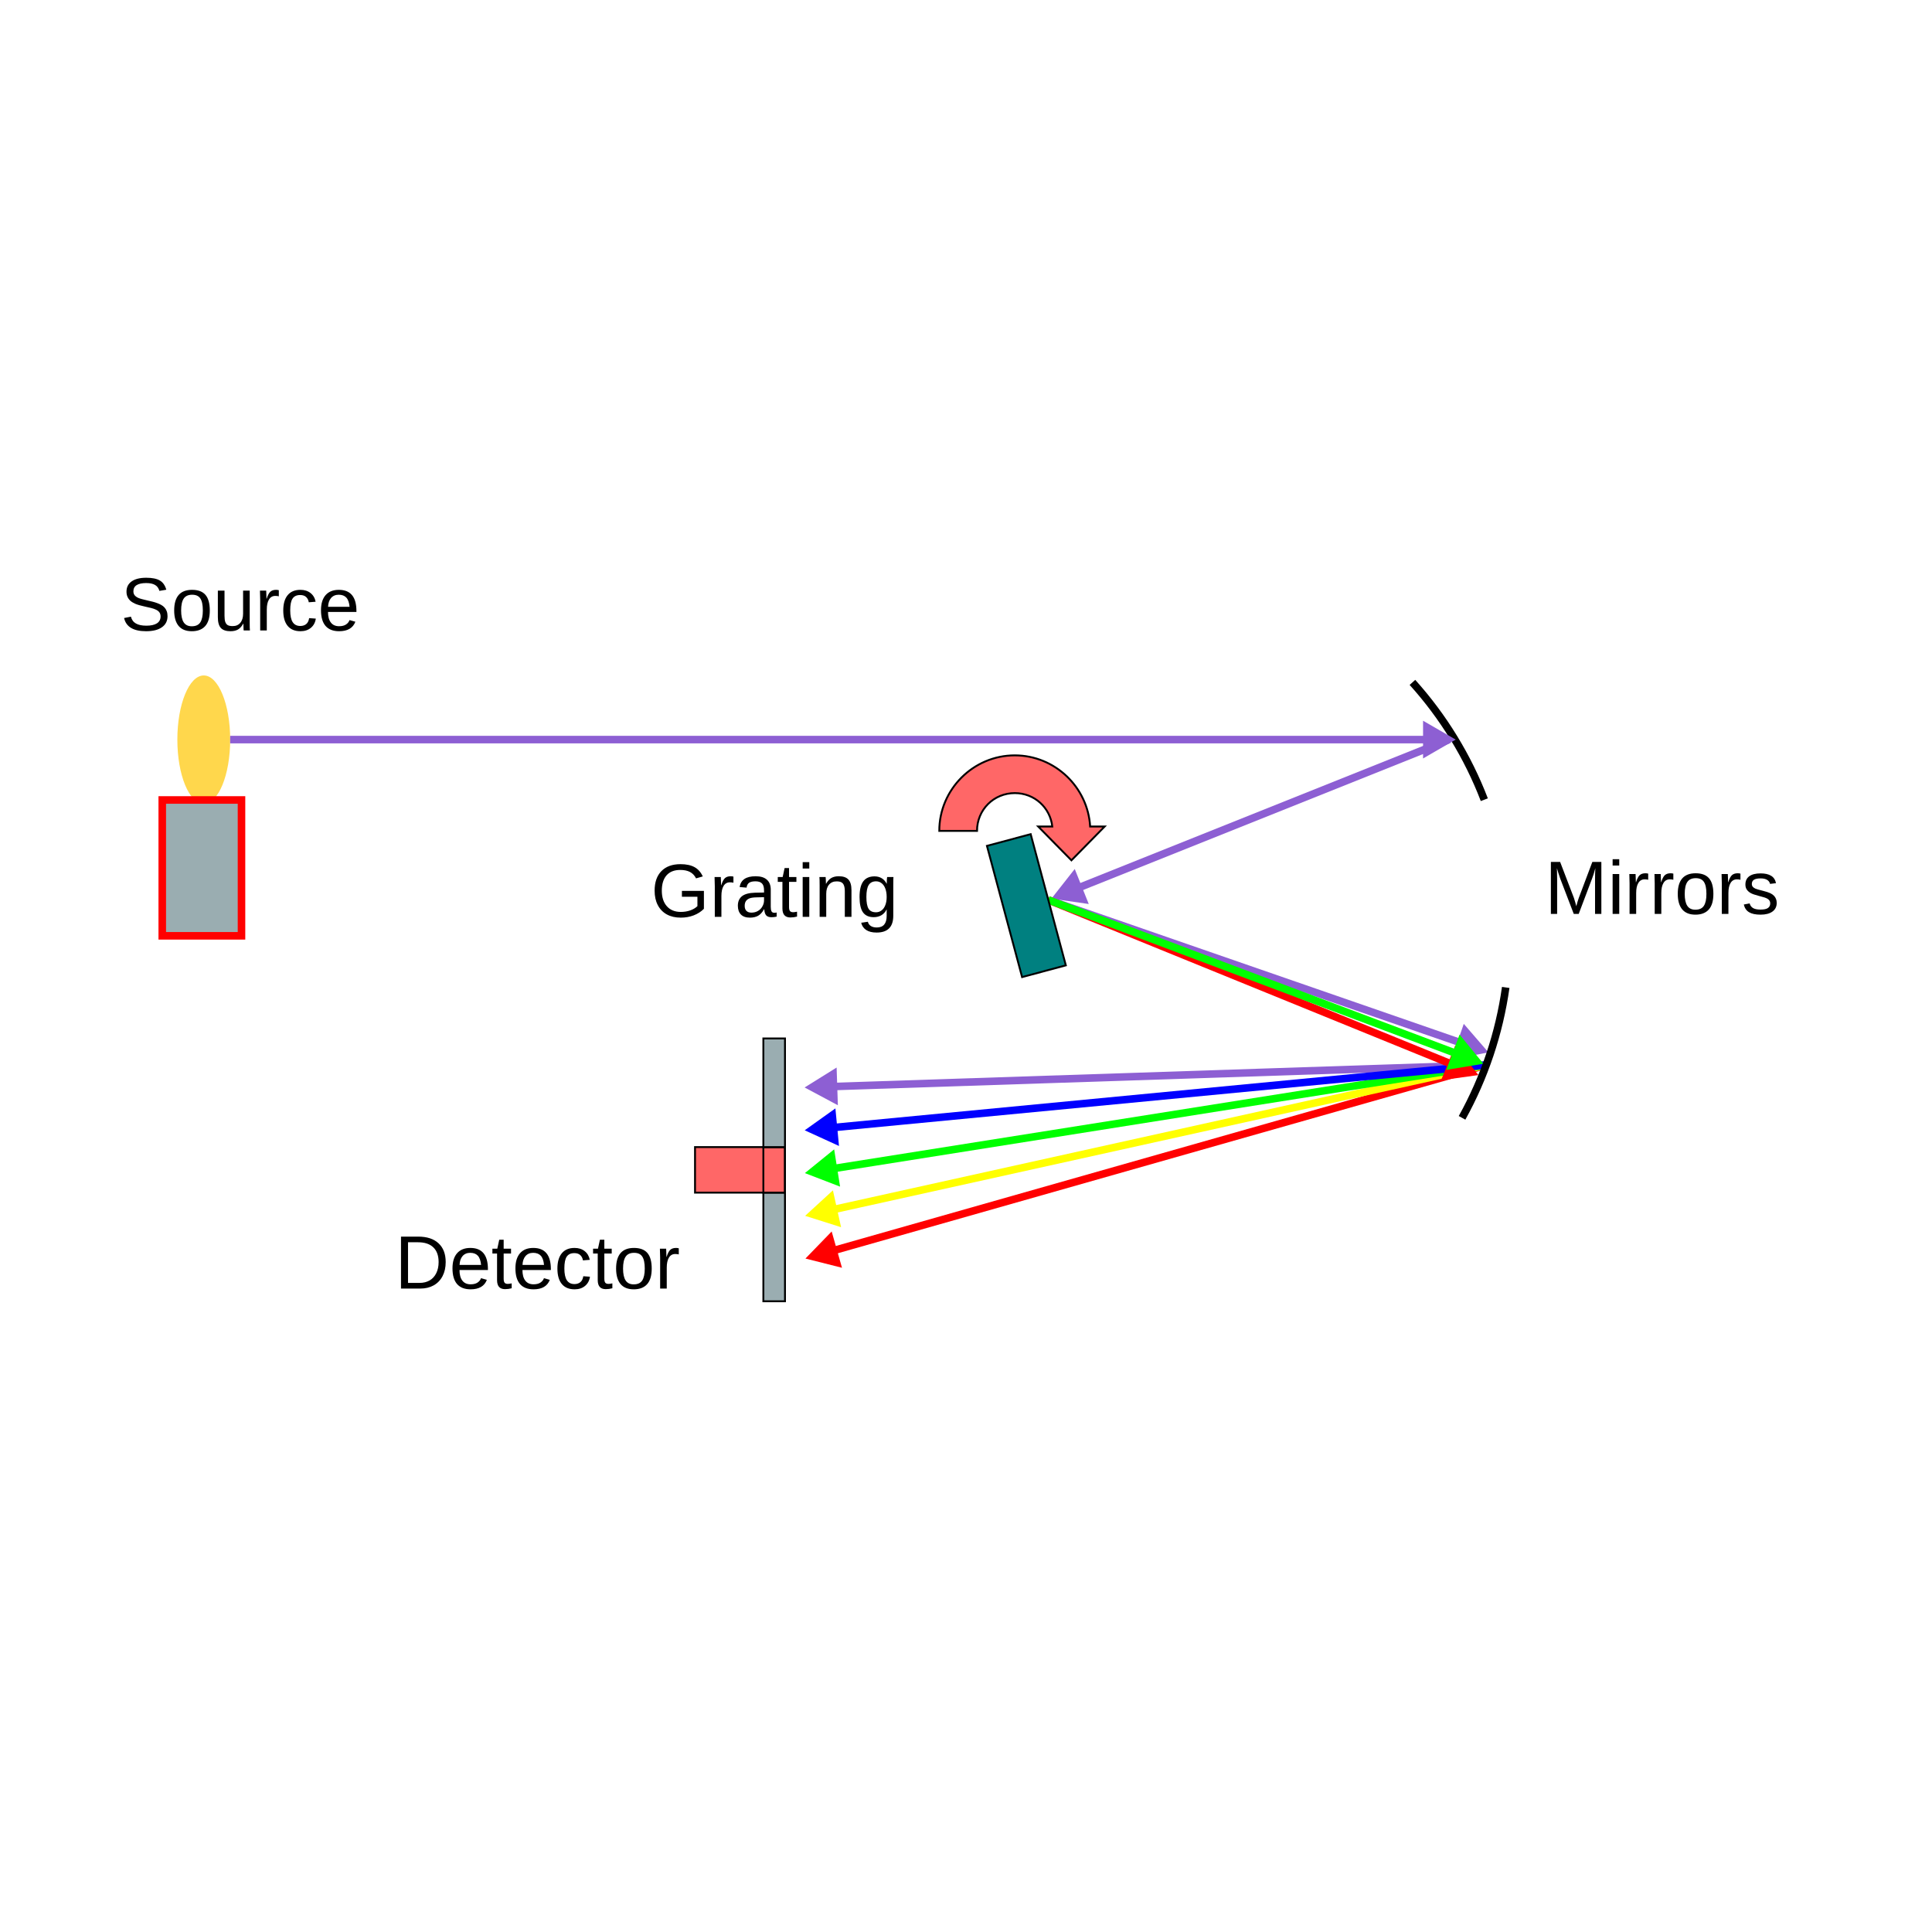
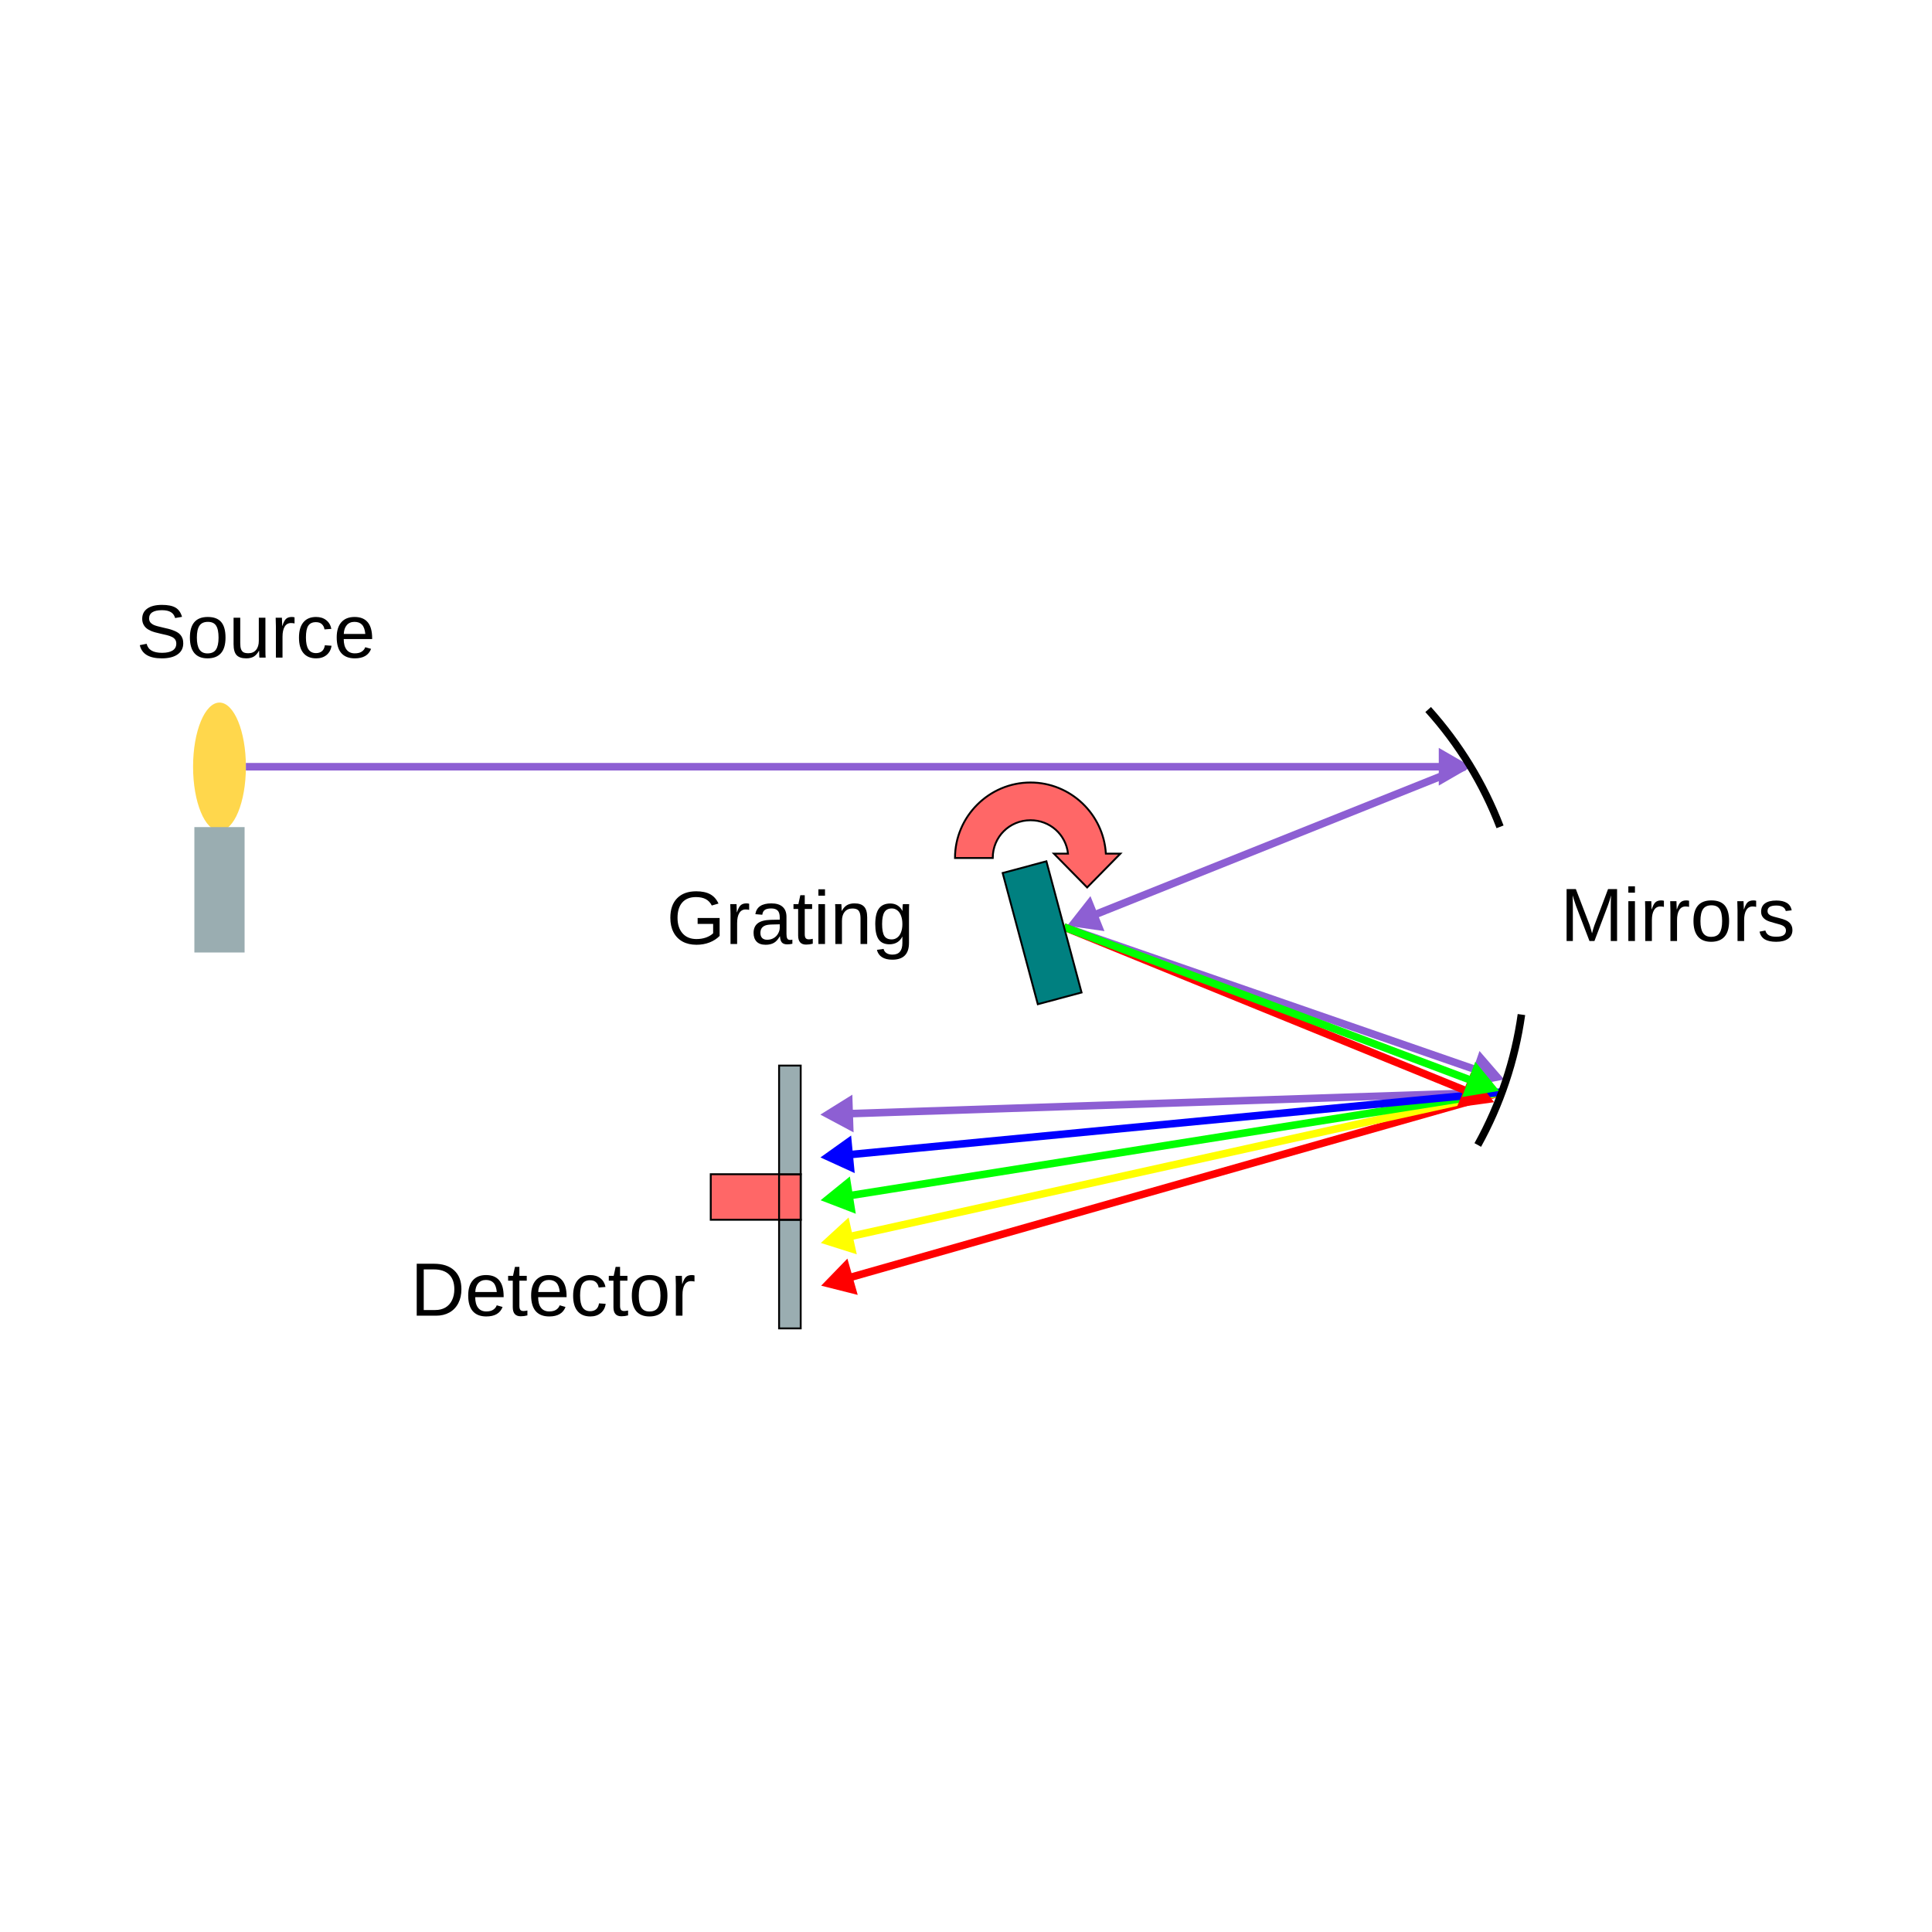
- <svg xmlns="http://www.w3.org/2000/svg" xmlns:xlink="http://www.w3.org/1999/xlink" viewBox="0 0 512 512" version="1.1" width="512" height="512">
+ <svg xmlns="http://www.w3.org/2000/svg" xmlns:xlink="http://www.w3.org/1999/xlink" viewBox="0 0 512 512">
  <defs>
    <path id="marker" transform="scale(.5)" d="m5.77 0-8.65 5v-10l8.65 5z" />
    <marker id="marker1" overflow="visible" orient="auto">
      <use xlink:href="#marker" fill="#f00" />
    </marker>
    <marker id="marker2" overflow="visible" orient="auto">
      <use xlink:href="#marker" fill="#0f0" />
    </marker>
    <marker id="marker3" overflow="visible" orient="auto">
      <use xlink:href="#marker" fill="#00f" />
    </marker>
    <marker id="marker4" overflow="visible" orient="auto">
      <use xlink:href="#marker" fill="#ff0" />
    </marker>
    <marker id="marker5" overflow="visible" orient="auto">
      <use xlink:href="#marker" fill="#8d5fd3" />
    </marker>
  </defs>
-   <g stroke-width="2">
-     <path fill="#ff6767" stroke="#000" stroke-width=".5" d="m184.19 303.99h23.84v12.07h-23.84z" style="font-variation-settings:normal" />
+   <g stroke-width="2" transform="translate(4.1655,7.1903)">
    <ellipse fill="#ffd74c" cx="54" cy="196" rx="7" ry="17" />
-     <rect width="21" height="36" fill="#9aadb1" stroke="#f00" stroke-dashoffset="1.47" x="43" y="212" />
-     <path fill="none" stroke="#000" stroke-dashoffset="1.47" d="m374.31 180.84a100 100 0 0 1 19.05 31.09" />
-     <path fill="#8d5fd3" stroke="#8d5fd3" d="M 393.98,282.22 219,288" marker-end="url(#marker5)" />
-     <path fill="#8d5fd3" stroke="#8d5fd3" d="M 277.79,238.48 389,277" marker-end="url(#marker5)" />
-     <path fill="#8d5fd3" stroke="#8d5fd3" d="m384 196-100 40" marker-end="url(#marker5)" />
-     <path fill="#8d5fd3" stroke="#8d5fd3" d="m60.994 196h319.01" marker-end="url(#marker5)" />
-     <path fill="#f00" stroke="#f00" d="M 393.98,282.22 219,331.95" marker-end="url(#marker1)" />
-     <path fill="#ff0" stroke="#ff0" d="M 393.98,282.22 219,320.96" marker-end="url(#marker4)" />
-     <path fill="#0f0" stroke="#0f0" d="M 393.98,282.22 219,309.98" marker-end="url(#marker2)" style="font-variation-settings:normal" />
-     <path fill="#00f" stroke="#00f" d="M 393.98,282.22 219,298.99" marker-end="url(#marker3)" />
-     <path fill="#f00" stroke="#f00" d="m277.79 238.48 108.66 44.25" marker-end="url(#marker1)" />
-     <path fill="#0f0" stroke="#0f0" stroke-width="2px" d="m277.79 238.48 109.94 41.39" marker-end="url(#marker2)" />
-     <text fill="#000" x="104.63" y="341.48" font-family="Arial" font-size="20" style="line-height:1.25" xml:space="preserve">Detector</text>
-     <text fill="#000" x="172.48" y="242.98" font-family="Arial" font-size="20" style="line-height:1.25" xml:space="preserve">Grating</text>
-     <text fill="#000" x="31.975" y="167.08" font-family="Arial" font-size="20" style="line-height:1.25" xml:space="preserve">Source</text>
-     <text fill="#000" x="409.36" y="242.19" font-family="Arial" font-size="20" style="line-height:1.25" xml:space="preserve">Mirrors</text>
+     <rect width="13.309" height="33.231" fill="#9aadb1" x="47.346" y="212" />
+     <path stroke="#8d5fd3" d="M 393.98,282.22 219,288" marker-end="url(#marker5)" />
+     <path stroke="#8d5fd3" d="M 277.79,238.48 389,277" marker-end="url(#marker5)" />
+     <path stroke="#8d5fd3" d="m384 196-100 40" marker-end="url(#marker5)" />
+     <path stroke="#8d5fd3" d="m60.994 196h319.01" marker-end="url(#marker5)" />
+     <path stroke="#f00" d="M 393.98,282.22 219,331.95" marker-end="url(#marker1)" />
+     <path stroke="#ff0" d="M 393.98,282.22 219,320.96" marker-end="url(#marker4)" />
+     <path stroke="#0f0" d="M 393.98,282.22 219,309.98" marker-end="url(#marker2)" />
+     <path stroke="#00f" d="M 393.98,282.22 219,298.99" marker-end="url(#marker3)" />
+     <path stroke="#f00" d="m277.79 238.48 108.66 44.25" marker-end="url(#marker1)" />
+     <path stroke="#0f0" d="m277.79 238.48 109.94 41.39" marker-end="url(#marker2)" />
+     <text fill="#000" x="104.63" y="341.48" font-family="Arial" font-size="20">Detector</text>
+     <text fill="#000" x="172.48" y="242.98" font-family="Arial" font-size="20">Grating</text>
+     <text fill="#000" x="31.975" y="167.08" font-family="Arial" font-size="20">Source</text>
+     <text fill="#000" x="409.36" y="242.19" font-family="Arial" font-size="20">Mirrors</text>
    <path fill="#ff6767" stroke="#000" stroke-width=".5" d="m268.93 200.18c-10.99 0-20.01 9.02-20.01 20.01h10c0-5.59 4.42-10.01 10.01-10.01 5.2 0 9.37 3.82 9.94 8.85h-3.74l4.4 4.48 4.41 4.48 4.41-4.48 4.4-4.48h-3.85c-0.61-10.46-9.37-18.85-19.97-18.85z" />
-     <rect width="12" height="36" fill="#008080" stroke="#000" stroke-width=".5" stroke-dashoffset="1.47" transform="rotate(-15)" x="194.62" y="284.22" />
-     <path fill="none" stroke="#000" stroke-dashoffset="1.47" d="m399.03 261.68a100 100 0 0 1-11.57 34.56" />
-     <path fill="#9aadb1" stroke="#000" stroke-width=".5" d="m208.03 316.06h-5.73v28.79h5.73v-28.79z" style="font-variation-settings:normal" />
-     <path fill="none" stroke="#000" stroke-width=".5" d="m208.03 303.99h-5.73v12.07h5.73v-12.07z" style="font-variation-settings:normal" />
-     <path fill="#9aadb1" stroke="#000" stroke-width=".5" d="m202.3 275.2v28.79h5.73v-28.79h-5.73z" style="font-variation-settings:normal" />
+     <rect width="12" height="36" fill="#008080" stroke="#000" stroke-width=".5" transform="rotate(-15)" x="194.62" y="284.22" />
+     <path fill="none" stroke="#000" d="m374.31 180.84a100 100 0 0 1 19.05 31.09" />
+     <path fill="none" stroke="#000" d="m399.03 261.68a100 100 0 0 1-11.57 34.56" />
+     <path fill="#ff6767" stroke="#000" stroke-width=".5" d="m184.19 303.99h23.84v12.07h-23.84z" />
+     <path fill="#9aadb1" stroke="#000" stroke-width=".5" d="m208.03 316.06h-5.73v28.79h5.73z" />
+     <path fill="none" stroke="#000" stroke-width=".5" d="m208.03 303.99h-5.73v12.07h5.73z" />
+     <path fill="#9aadb1" stroke="#000" stroke-width=".5" d="m202.3 275.2v28.79h5.73v-28.79z" />
  </g>
</svg>
